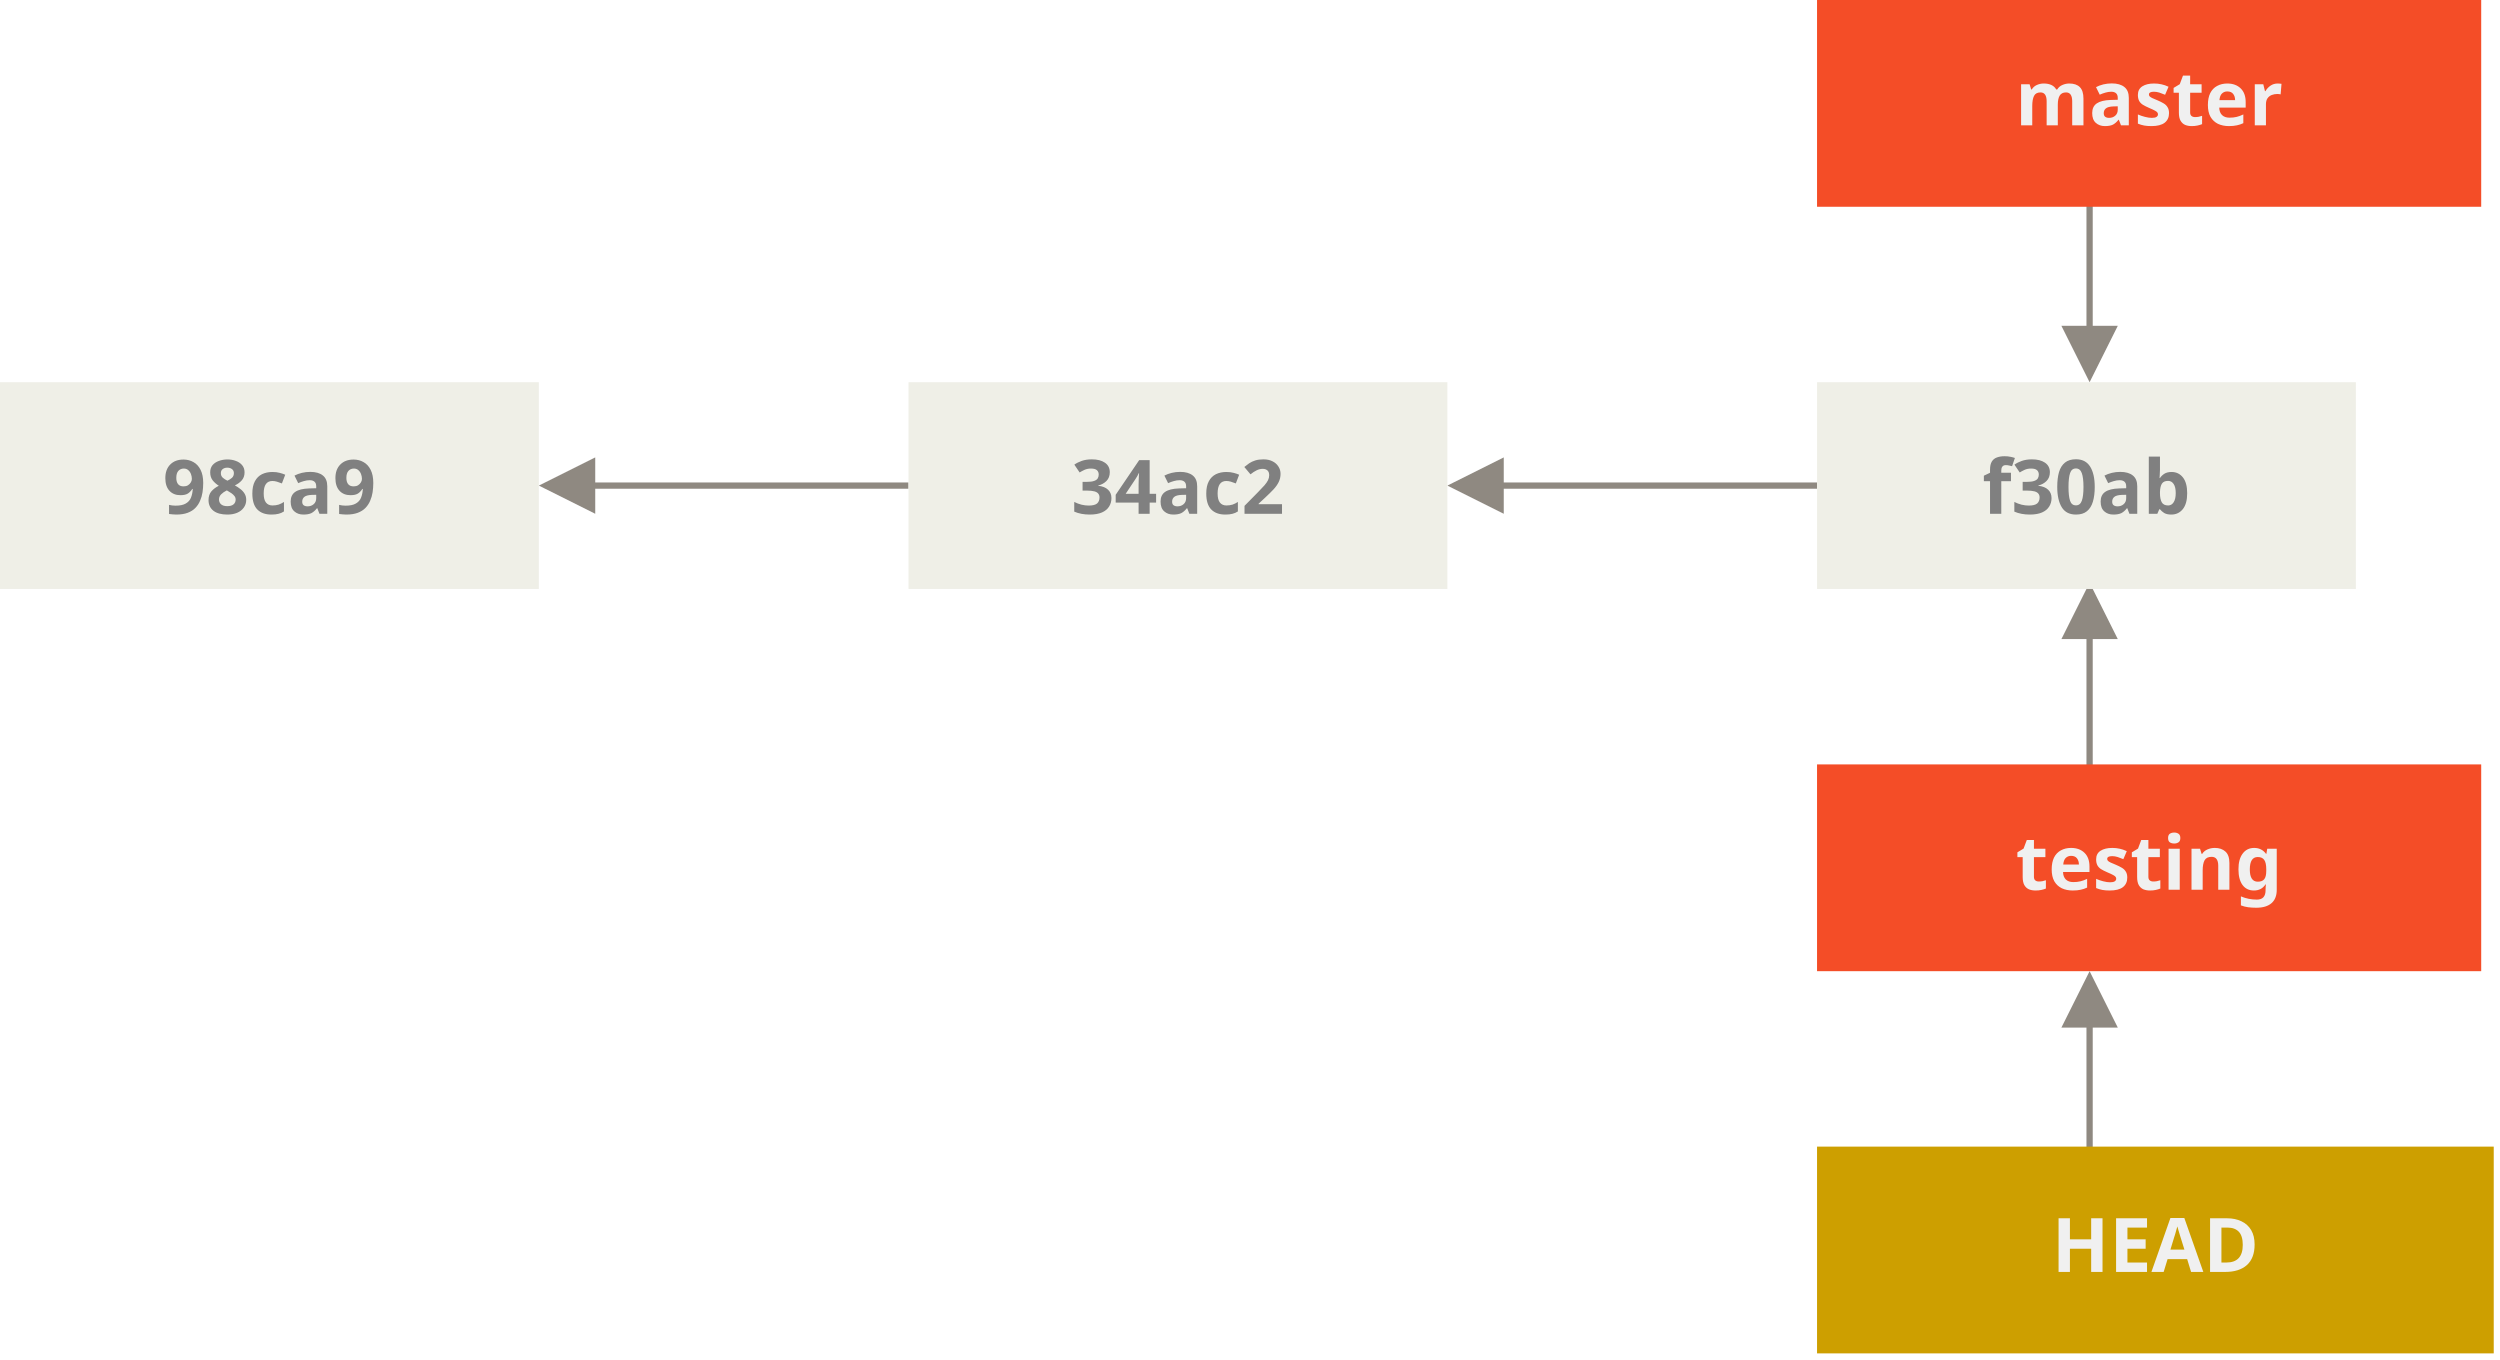
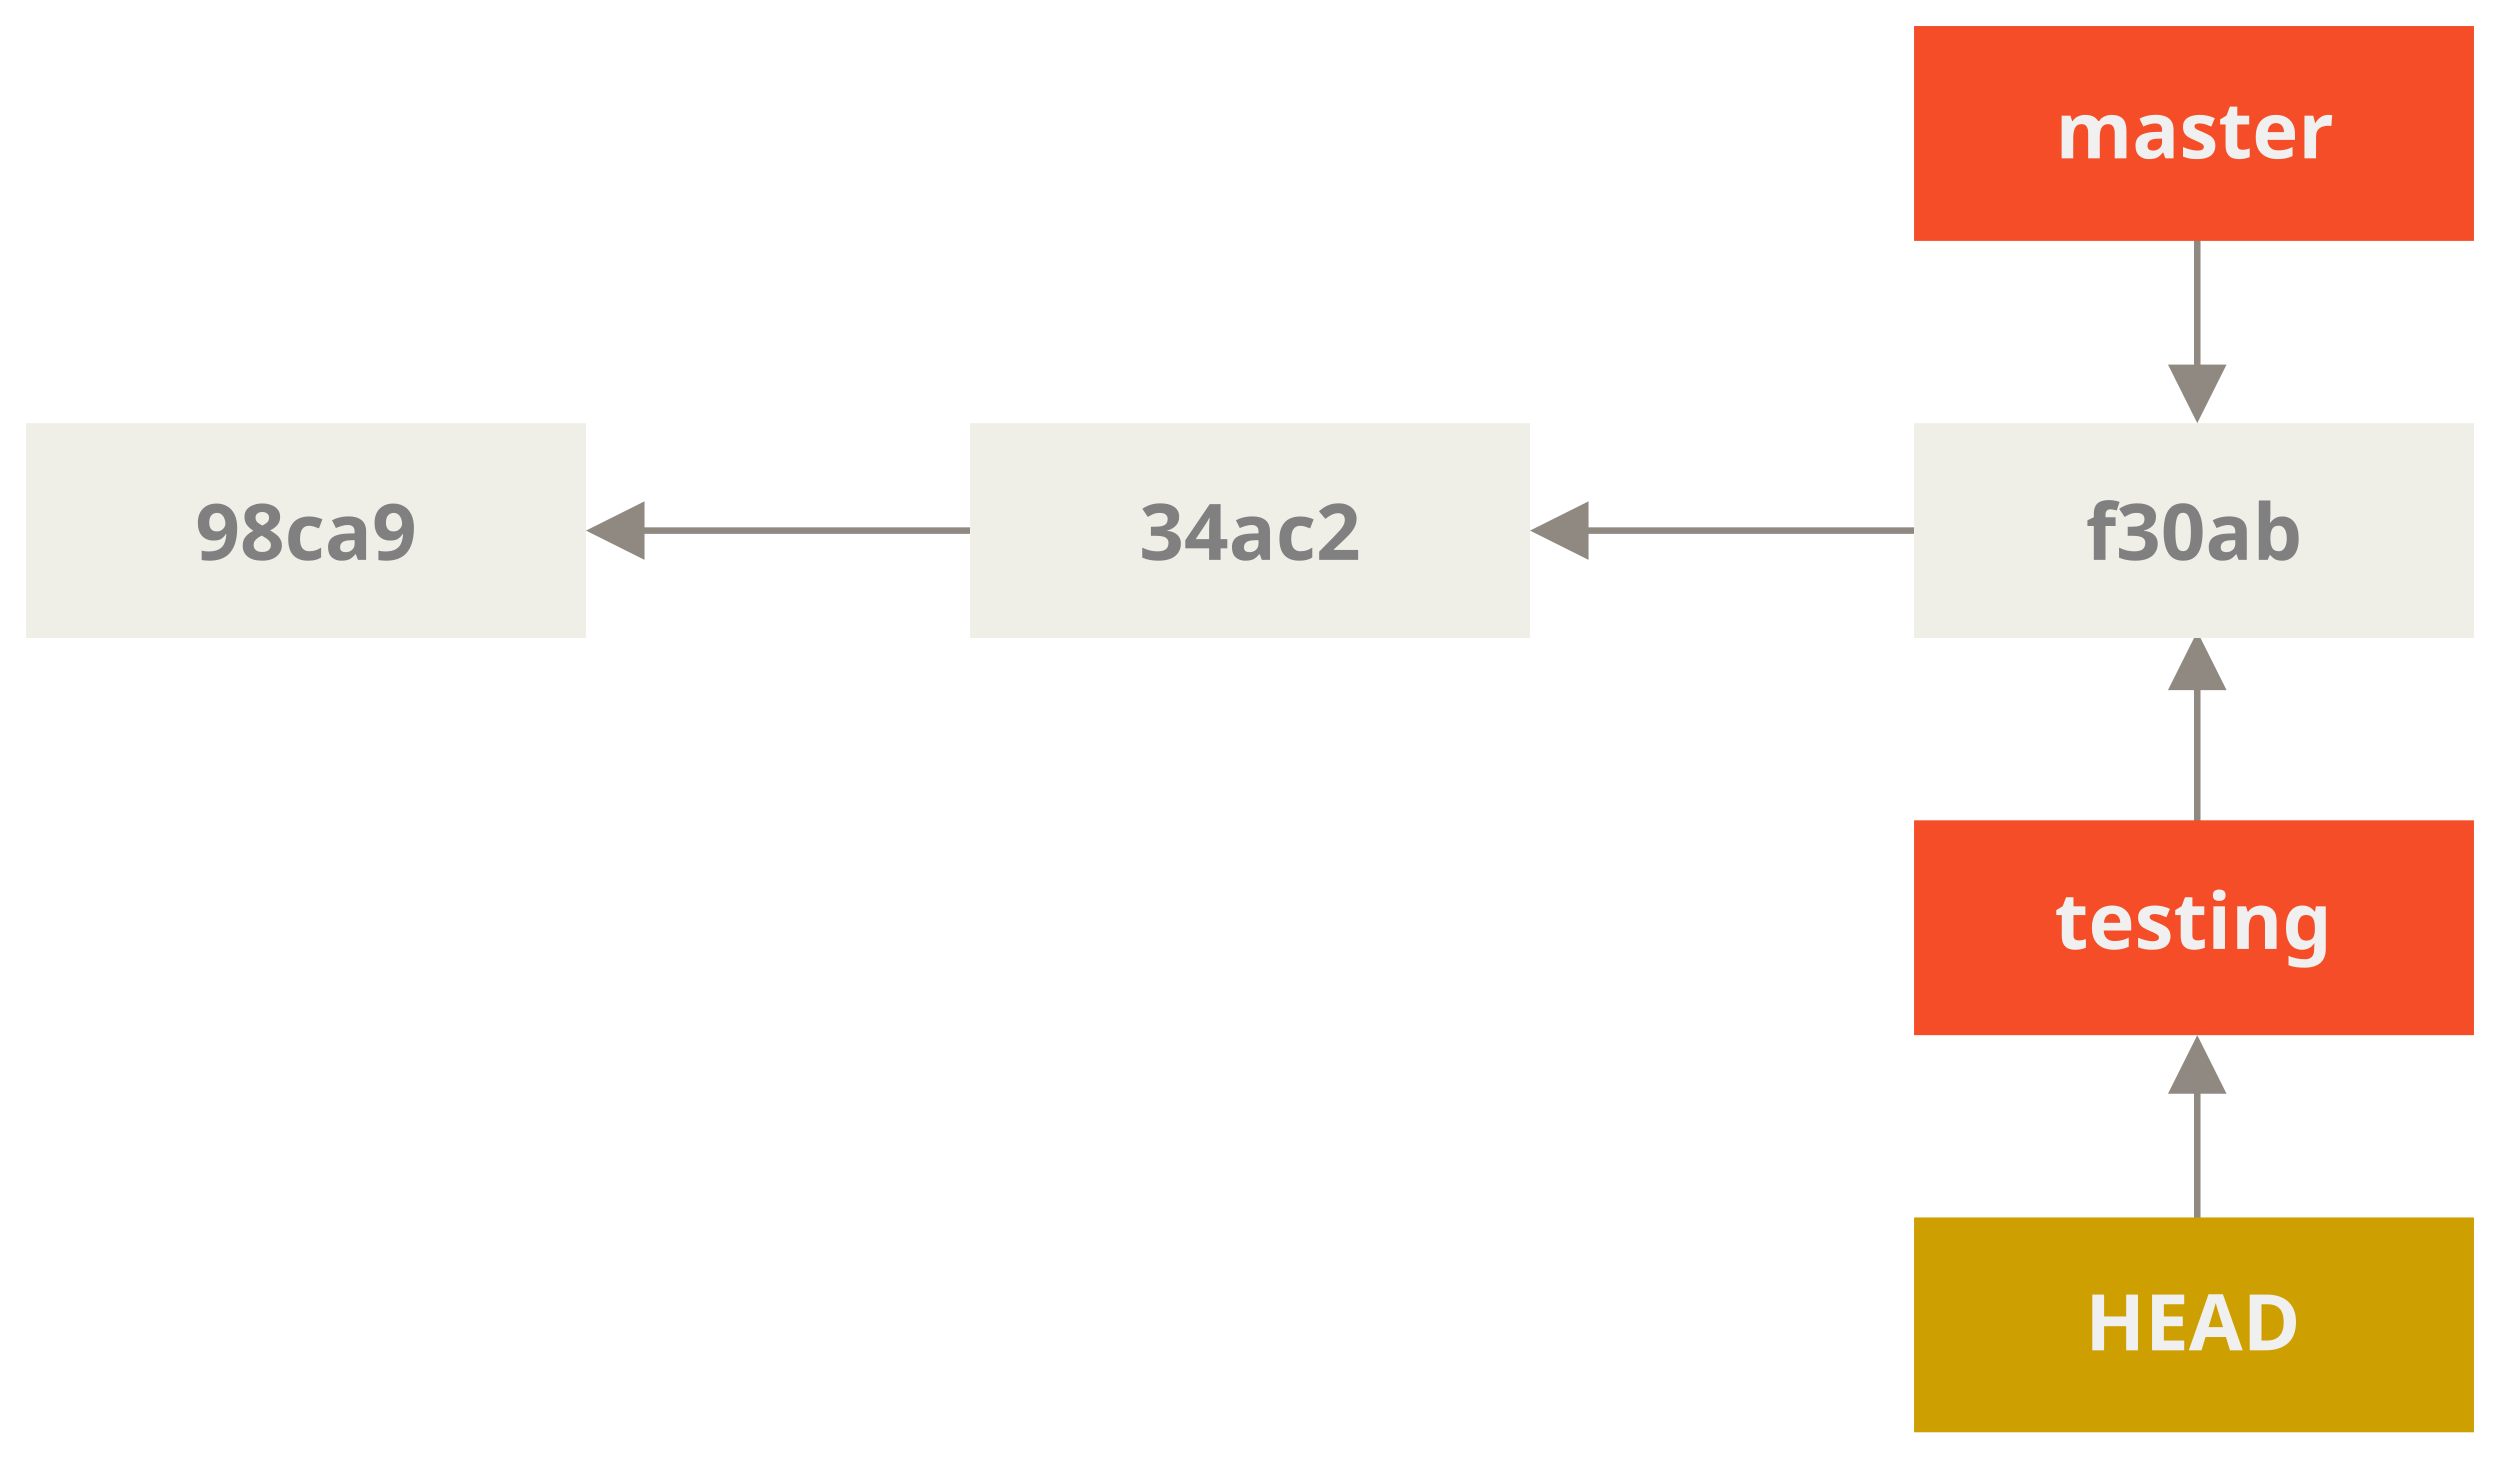
- <svg xmlns="http://www.w3.org/2000/svg" width="399px" height="217px" viewBox="0 0 399 217" version="1.1">
-   <g id="03---Branch-Progression-1" stroke="none" stroke-width="1" fill="none" fill-rule="evenodd">
-     <path id="Line-7" d="M333,52 L333,23 L334,23 L334,52 L338,52 L333.5,61 L329,52 L333,52 Z" fill="#8F8981" fill-rule="nonzero" />
-     <path id="Line-8" d="M334,102 L334,132 L333,132 L333,102 L329,102 L333.5,93 L338,102 L334,102 Z" fill="#8F8981" fill-rule="nonzero" />
-     <path id="Line" d="M240,77 L290,77 L290,78 L240,78 L240,82 L231,77.5 L240,73 L240,77 Z" fill="#8F8981" fill-rule="nonzero" />
-     <path id="Line-2" d="M95,77 L145,77 L145,78 L95,78 L95,82 L86,77.5 L95,73 L95,77 Z" fill="#8F8981" fill-rule="nonzero" />
-     <g id="ref" transform="translate(290, 0)">
-       <rect id="Rectangle-2" fill="#F44D27" fill-rule="evenodd" x="0" y="0" width="106" height="33" />
-       <text stroke="none" font-family="Source Code Pro" font-size="12px" font-weight="700" fill="#979797" fill-opacity="1" text-anchor="middle" id="master">
-         <tspan fill="#f0f0f0" x="53" y="20" fill-opacity="1">master</tspan>
+ <svg xmlns="http://www.w3.org/2000/svg" id="svg2097" version="1.1" viewBox="0 0 384 224">
+   <g id="g2197" transform="translate(4,4)">
+     <path id="Line-7" d="m333 52v-29h1v29h4l-4.5 9-4.5-9z" style="fill:#8f8981" />
+     <path id="Line-8" d="m334 102v30h-1v-30h-4l4.5-9 4.5 9z" style="fill:#8f8981" />
+     <path id="Line" d="m240 77h50v1h-50v4l-9-4.5 9-4.5z" style="fill:#8f8981" />
+     <path id="Line-2" d="m95 77h50v1h-50v4l-9-4.5 9-4.5z" style="fill:#8f8981" />
+     <g id="g2142">
+       <rect id="Rectangle-2" transform="matrix(.81132 0 0 1 290 0)" width="106" height="33" style="fill-rule:evenodd;fill:#f44d27" />
+       <text id="master" transform="translate(280.1 .316)" font-size="12px" font-weight="700" style="fill-rule:evenodd;fill:#979797;font-family:'Source Code Pro';font-size:12px;font-weight:700;text-anchor:middle">
+         <tspan id="tspan2055" x="53" y="20" style="fill:#f0f0f0">master</tspan>
      </text>
    </g>
-     <g id="ref" transform="translate(290, 122)">
-       <rect id="Rectangle-2" fill="#F44D27" fill-rule="evenodd" x="0" y="0" width="106" height="33" />
-       <text stroke="none" font-family="Source Code Pro" font-size="12px" font-weight="700" fill="#979797" fill-opacity="1" text-anchor="middle" id="master">
-         <tspan fill="#f0f0f0" x="53" y="20" fill-opacity="1">testing</tspan>
+     <g id="g2150">
+       <rect id="rect2059" transform="matrix(.81132 0 0 1 290 122)" width="106" height="33" style="fill-rule:evenodd;fill:#f44d27" />
+       <text id="text2063" transform="translate(279.87 121.76)" font-size="12px" font-weight="700" style="fill-rule:evenodd;fill:#979797;font-family:'Source Code Pro';font-size:12px;font-weight:700;text-anchor:middle">
+         <tspan id="tspan2061" x="53" y="20" style="fill:#f0f0f0">testing</tspan>
      </text>
    </g>
-     <g id="other" transform="translate(290, 61)">
-       <rect id="Rectangle-2" fill="#EFEFE7" fill-rule="evenodd" x="0" y="0" width="86" height="33" />
-       <text stroke="none" font-family="Source Code Pro" font-size="12px" font-weight="700" fill="#979797" fill-opacity="1" text-anchor="middle" id="master">
-         <tspan fill="#808080" x="43" y="21" fill-opacity="1">f30ab</tspan>
+     <g id="other" transform="translate(290,61)" style="fill-rule:evenodd;fill:none">
+       <rect id="rect2067" width="86" height="33" style="fill-rule:evenodd;fill:#efefe7" />
+       <text id="text2071" font-size="12px" font-weight="700" style="fill:#979797;font-family:'Source Code Pro';font-size:12px;font-weight:700;text-anchor:middle">
+         <tspan id="tspan2069" x="43" y="21" style="fill:gray">f30ab</tspan>
      </text>
    </g>
-     <g id="other" transform="translate(145, 61)">
-       <rect id="Rectangle-2" fill="#EFEFE7" fill-rule="evenodd" x="0" y="0" width="86" height="33" />
-       <text stroke="none" font-family="Source Code Pro" font-size="12px" font-weight="700" fill="#979797" fill-opacity="1" text-anchor="middle" id="master">
-         <tspan fill="#808080" x="43" y="21" fill-opacity="1">34ac2</tspan>
+     <g id="g2080" transform="translate(145,61)" style="fill-rule:evenodd;fill:none">
+       <rect id="rect2074" width="86" height="33" style="fill-rule:evenodd;fill:#efefe7" />
+       <text id="text2078" font-size="12px" font-weight="700" style="fill:#979797;font-family:'Source Code Pro';font-size:12px;font-weight:700;text-anchor:middle">
+         <tspan id="tspan2076" x="43" y="21" style="fill:gray">34ac2</tspan>
      </text>
    </g>
-     <g id="other" transform="translate(0, 61)">
-       <rect id="Rectangle-2" fill="#EFEFE7" fill-rule="evenodd" x="0" y="0" width="86" height="33" />
-       <text stroke="none" font-family="Source Code Pro" font-size="12px" font-weight="700" fill="#979797" fill-opacity="1" text-anchor="middle" id="master">
-         <tspan fill="#808080" x="43" y="21" fill-opacity="1">98ca9</tspan>
+     <g id="g2088" transform="translate(0,61)" style="fill-rule:evenodd;fill:none">
+       <rect id="rect2082" width="86" height="33" style="fill-rule:evenodd;fill:#efefe7" />
+       <text id="text2086" font-size="12px" font-weight="700" style="fill:#979797;font-family:'Source Code Pro';font-size:12px;font-weight:700;text-anchor:middle">
+         <tspan id="tspan2084" x="43" y="21" style="fill:gray">98ca9</tspan>
      </text>
    </g>
-     <path id="Line-10" d="M334,164 L334,201 L333,201 L333,164 L329,164 L333.5,155 L338,164 L334,164 Z" fill="#8F8981" fill-rule="nonzero" />
-     <g id="goldref" transform="translate(290, 183)">
-       <rect id="Rectangle-3" fill="#CD9F00" fill-rule="evenodd" x="0" y="0" width="108" height="33" />
-       <text stroke="none" font-family="Source Code Pro" font-size="12px" font-weight="700" fill="#979797" fill-opacity="1" text-anchor="middle" id="master-2">
-         <tspan fill="#f0f0f0" x="54" y="20" fill-opacity="1">HEAD</tspan>
+     <path id="Line-10" d="m334 164v37h-1v-37h-4l4.5-9 4.5 9z" style="fill:#8f8981" />
+     <g id="g2166">
+       <rect id="Rectangle-3" transform="matrix(.7963 0 0 1 290 183)" width="108" height="33" style="fill-rule:evenodd;fill:#cd9f00" />
+       <text id="master-2" transform="translate(278.83 183.41)" font-size="12px" font-weight="700" style="fill-rule:evenodd;fill:#979797;font-family:'Source Code Pro';font-size:12px;font-weight:700;text-anchor:middle">
+         <tspan id="tspan2092" x="54" y="20" style="fill:#f0f0f0">HEAD</tspan>
      </text>
    </g>
  </g>
</svg>
